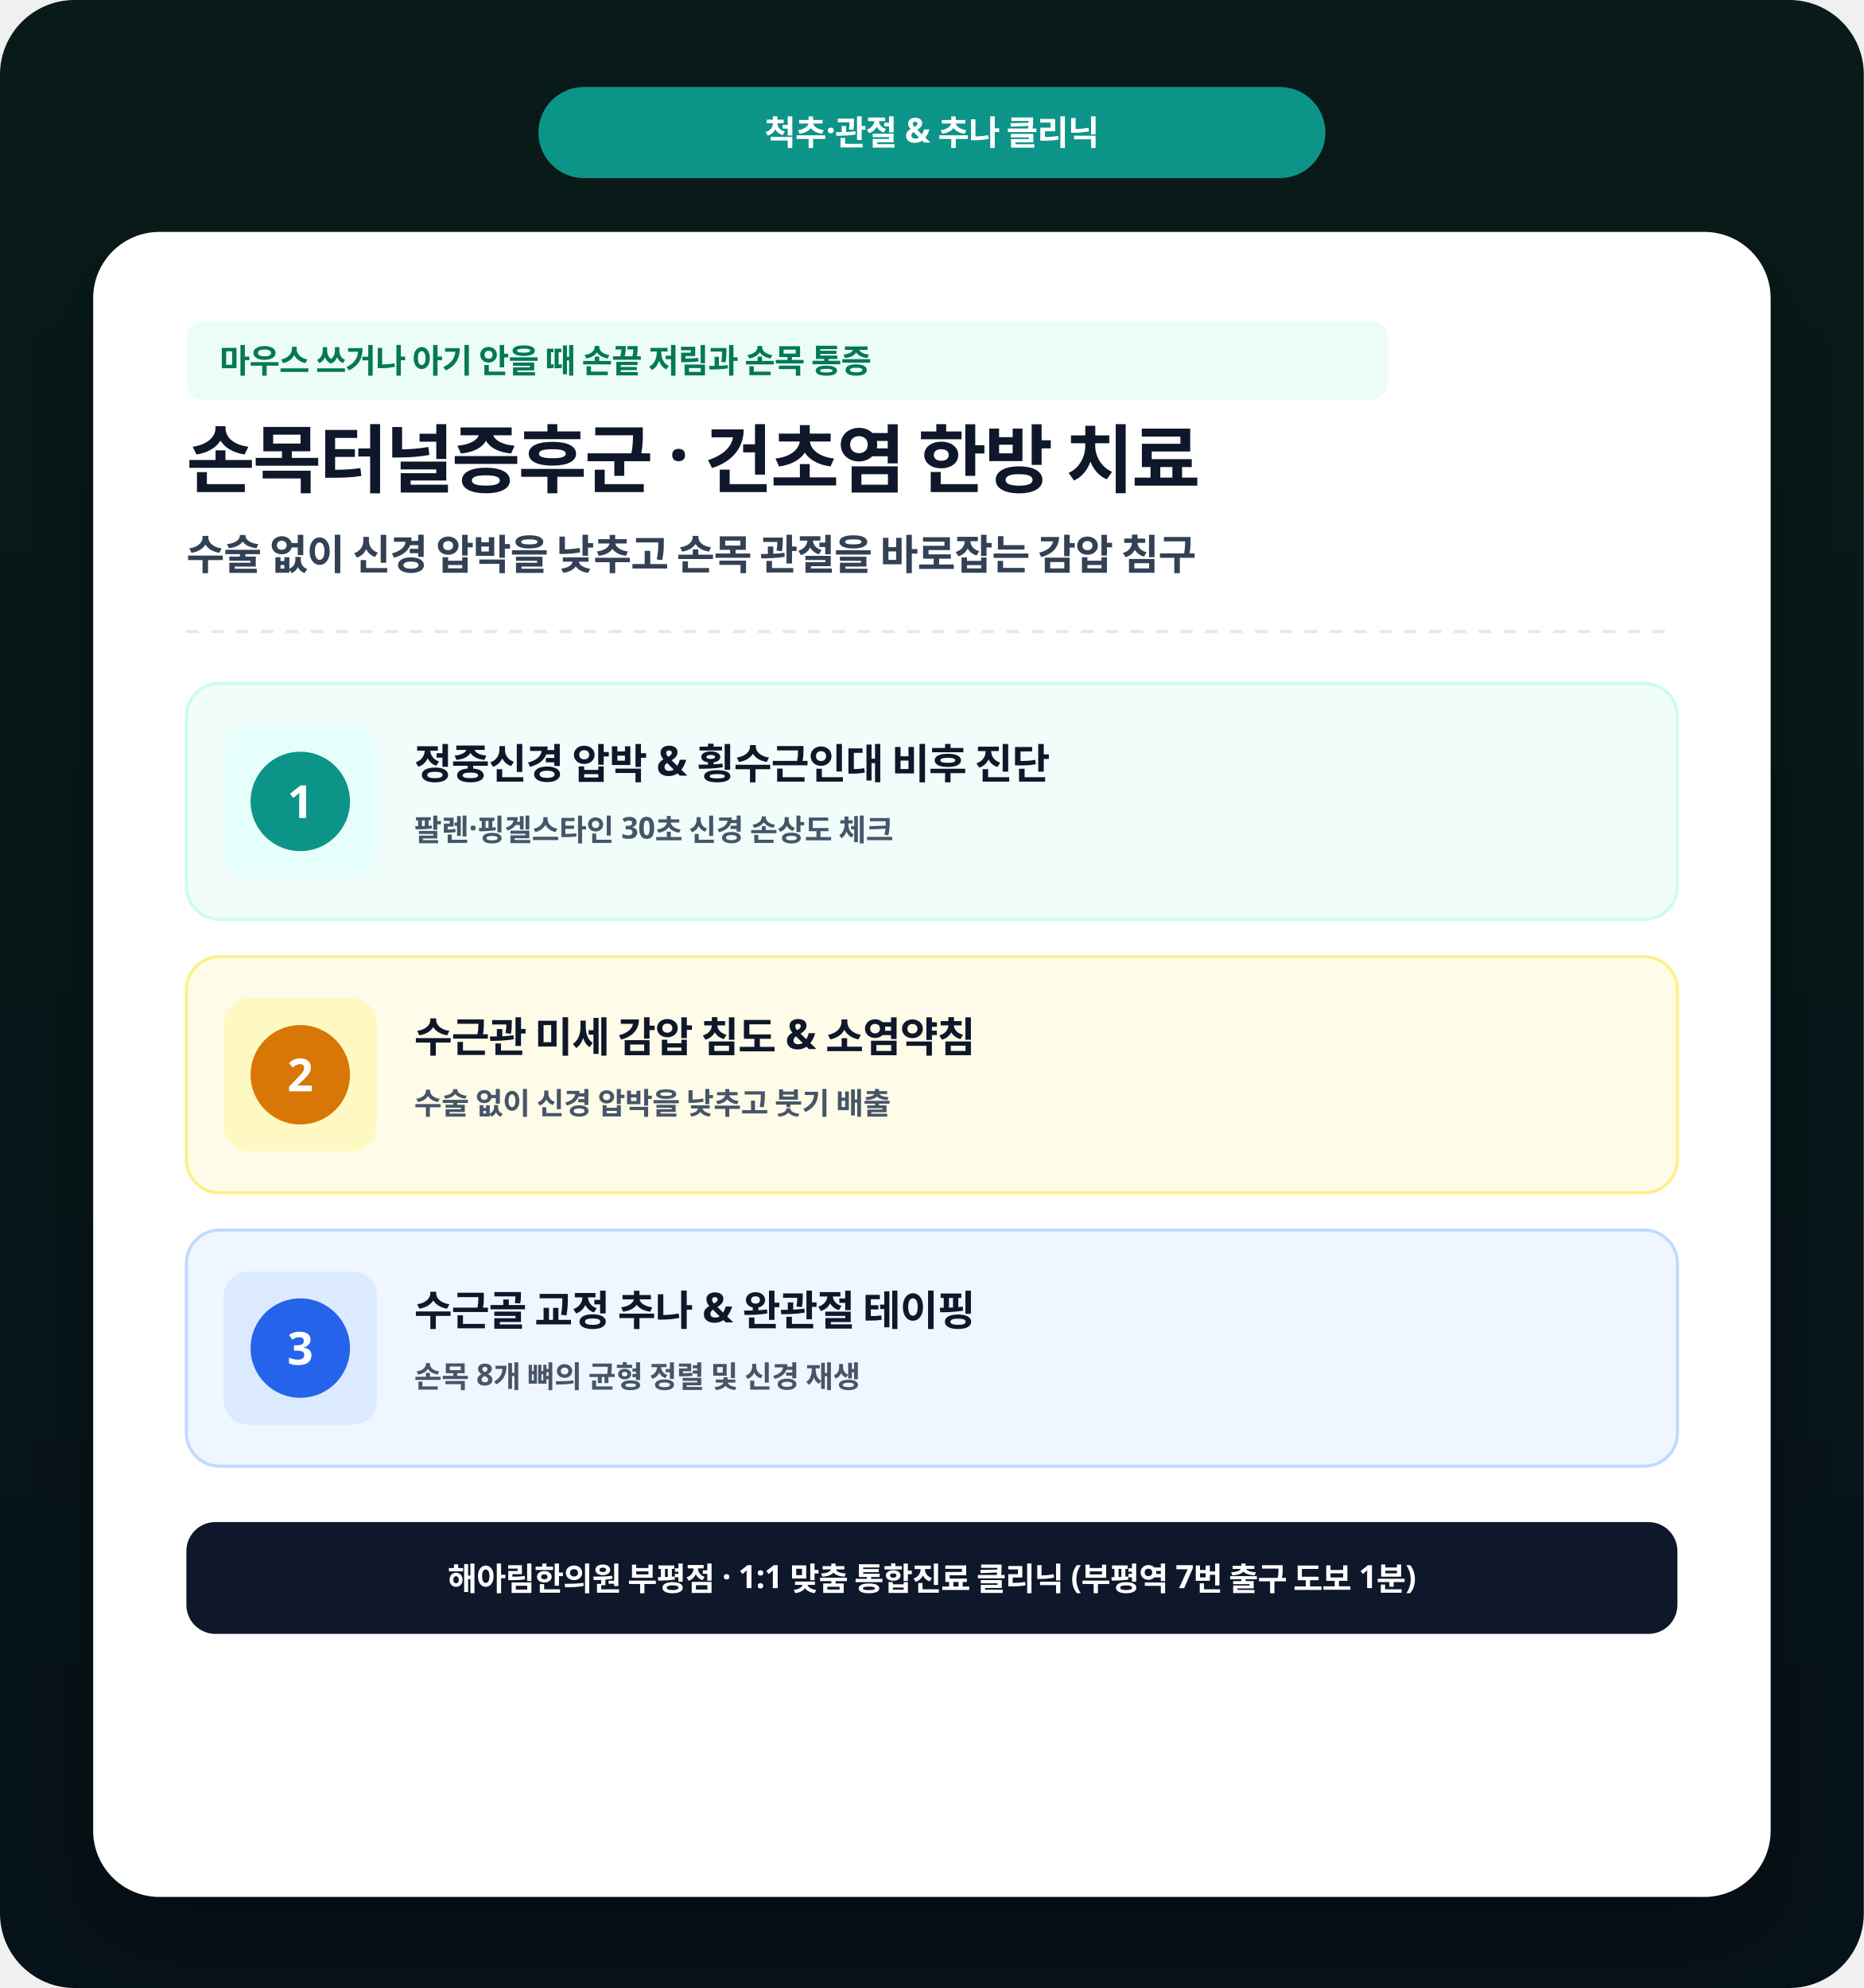
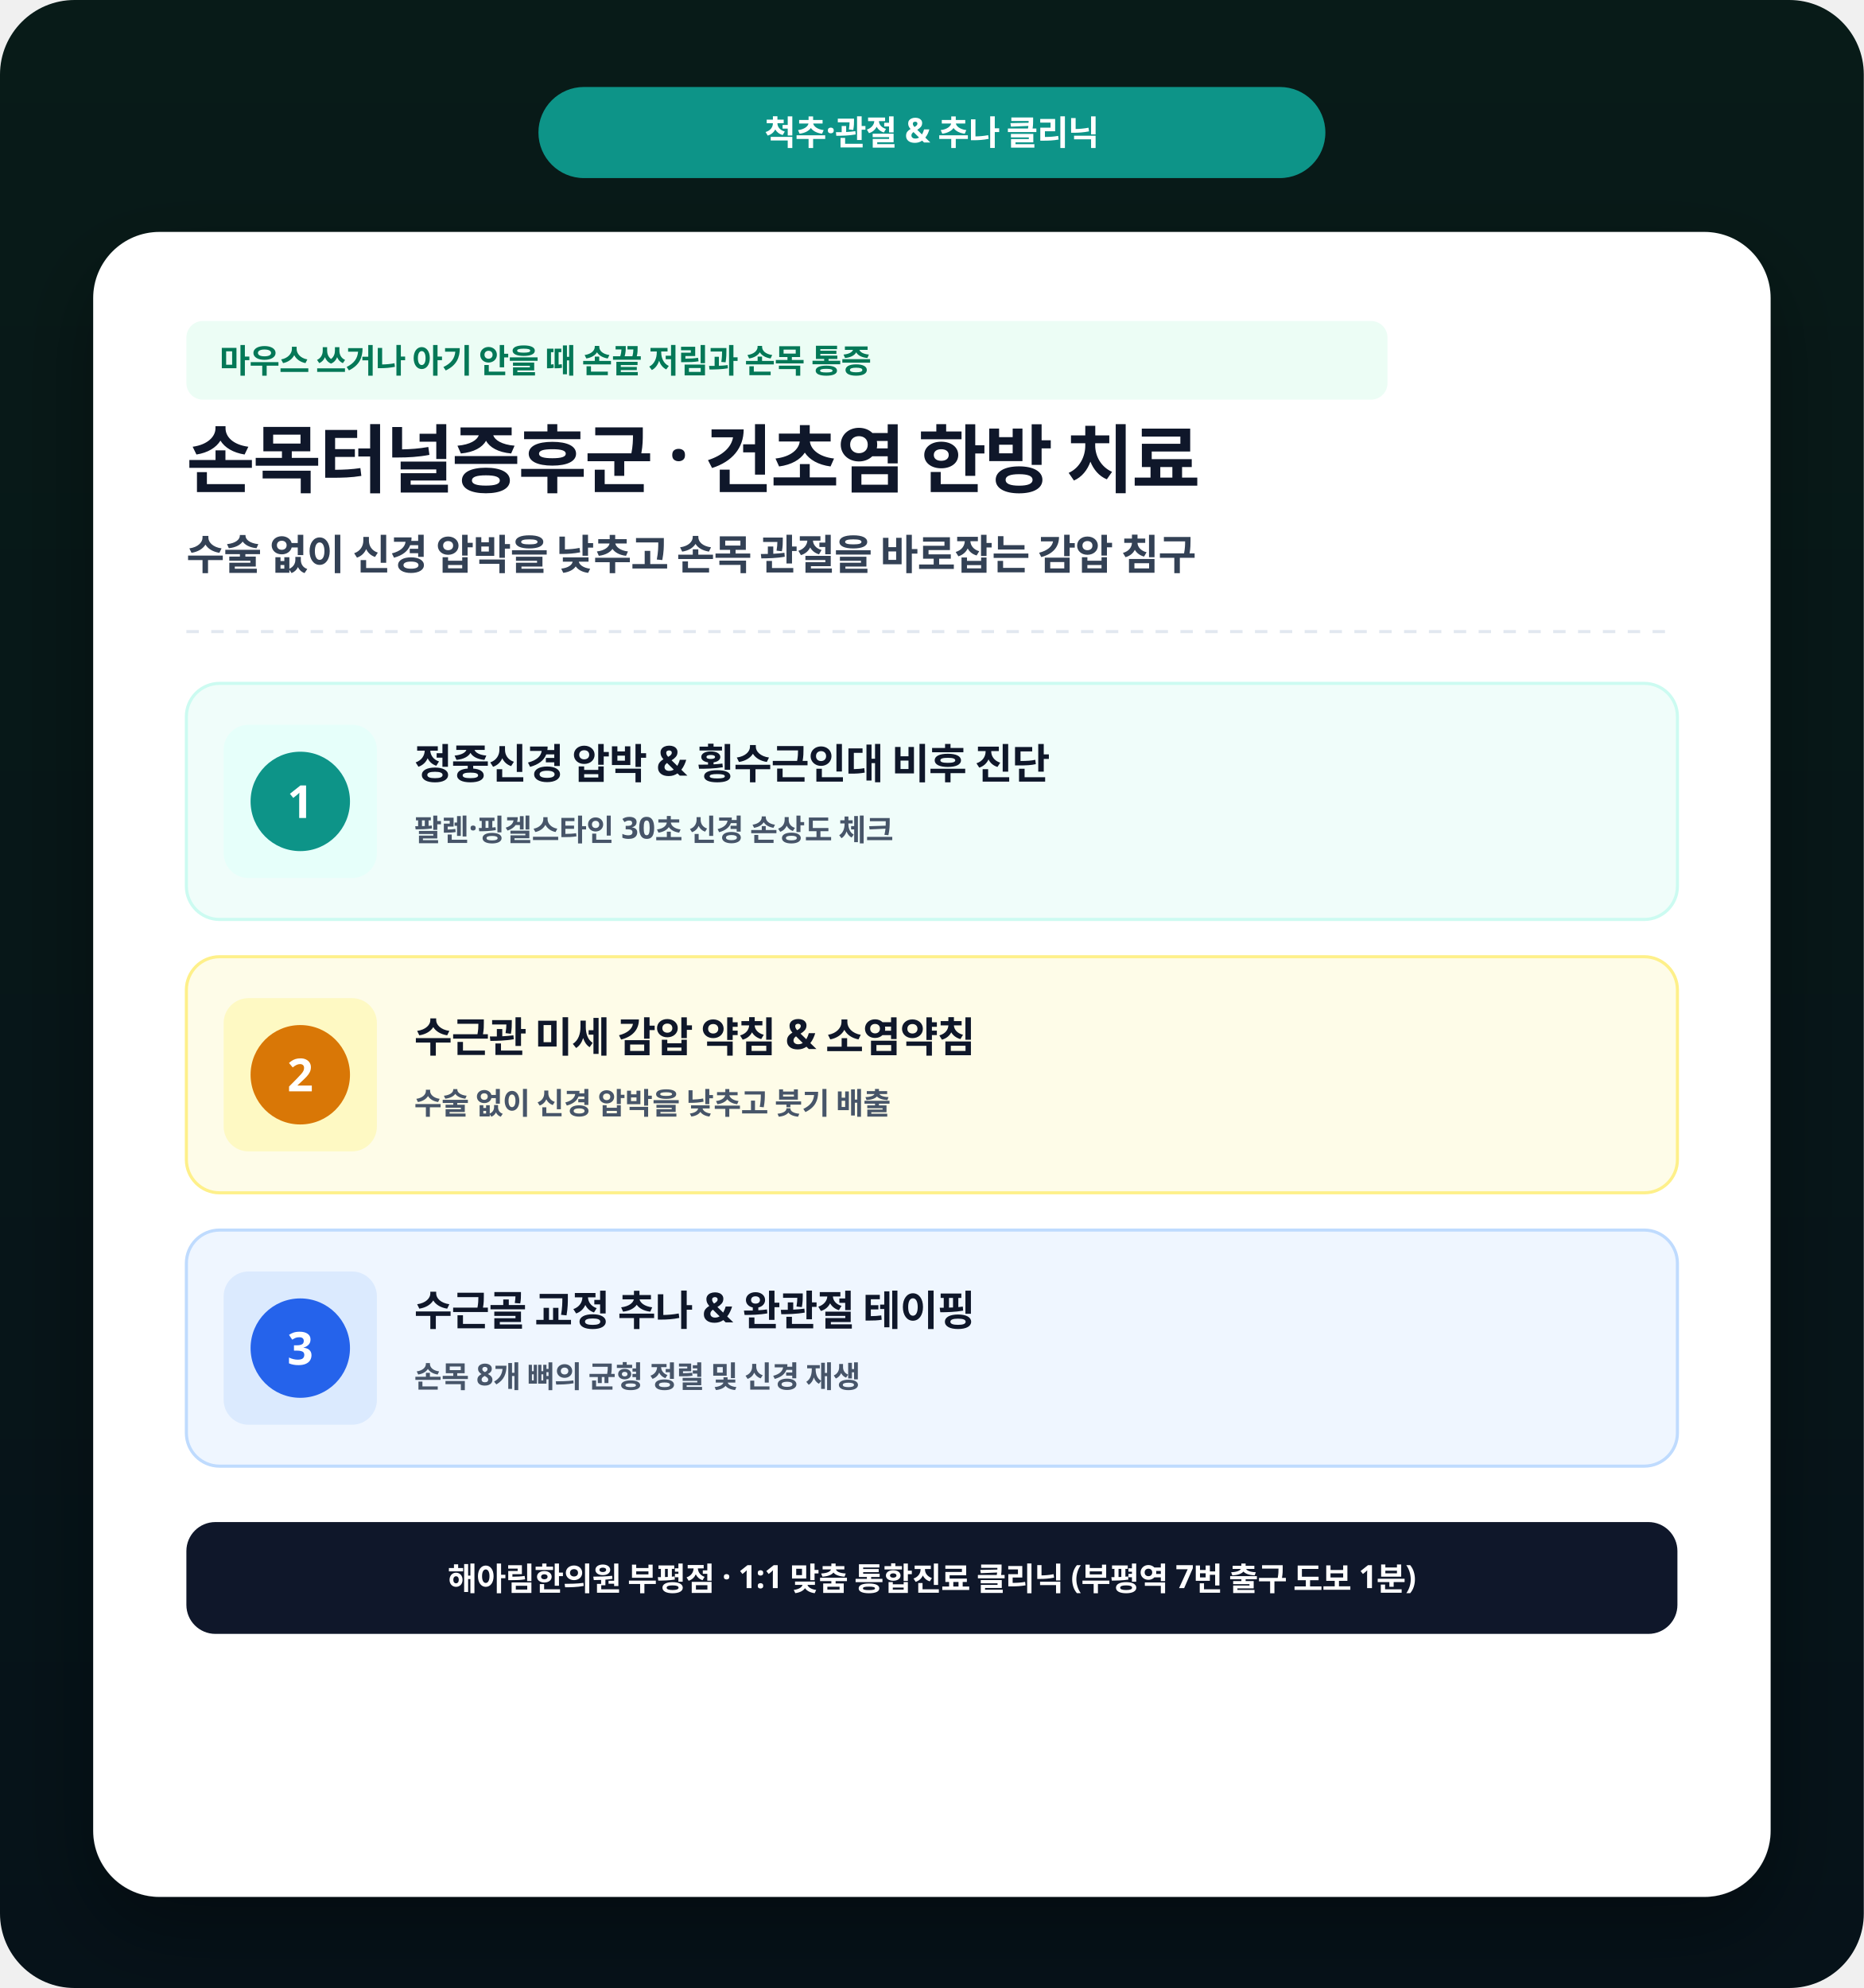
<svg xmlns="http://www.w3.org/2000/svg" width="900" height="960" viewBox="0 0 900 960">
  <defs>
    <linearGradient id="bgGrad" x1="0%" y1="0%" x2="0%" y2="100%">
      <stop offset="0%" stop-color="#081b18" />
      <stop offset="100%" stop-color="#061219" />
    </linearGradient>
    <filter id="cardShadow" x="-10%" y="-10%" width="120%" height="120%">
      <feDropShadow dx="0" dy="16" stdDeviation="20" flood-color="#000000" flood-opacity="0.35" />
    </filter>
  </defs>
  <rect x="0" y="0" width="900" height="960" rx="36" fill="url(#bgGrad)" />
  <g transform="translate(450, 64)">
    <rect x="-190" y="-22" width="380" height="44" rx="22" fill="#0d9488" />
    <text x="0" y="6" font-size="16.5" font-weight="900" fill="#ffffff" text-anchor="middle" font-family="Pretendard, 'Malgun Gothic', sans-serif" letter-spacing="-0.02em">
      척추·관절 &amp; 추나 클리닉
    </text>
  </g>
  <g filter="url(#cardShadow)">
    <rect x="45" y="112" width="810" height="804" rx="32" fill="#ffffff" />
  </g>
  <g transform="translate(90, 155)">
    <rect x="0" y="0" width="580" height="38" rx="8" fill="#ecfdf5" />
    <text x="16" y="25" font-size="16" font-weight="900" fill="#047857" font-family="Pretendard, 'Malgun Gothic', sans-serif" letter-spacing="-0.02em">
      마우스 쓰거나 아기 안을 때 손끝 저림과 손목 통증
    </text>
  </g>
  <g transform="translate(90, 235)">
    <text font-size="36" font-weight="900" fill="#0f172a" font-family="Pretendard, 'Malgun Gothic', sans-serif" letter-spacing="-0.03em">
      손목터널증후군 · 건초염 한방 치료
    </text>
  </g>
  <g transform="translate(90, 275)">
    <text font-size="20" font-weight="800" fill="#334155" font-family="Pretendard, 'Malgun Gothic', sans-serif" letter-spacing="-0.02em">
      수술 없이 신경 압박을 낮추고 손목 관절을 바로잡는 감압 침구
    </text>
  </g>
  <line x1="90" y1="305" x2="810" y2="305" stroke="#e2e8f0" stroke-width="1.5" stroke-dasharray="6,6" />
  <g transform="translate(90, 330)">
    <rect x="0" y="0" width="720" height="114" rx="16" fill="#f0fdfa" stroke="#ccfbf1" stroke-width="1.5" />
    <rect x="18" y="20" width="74" height="74" rx="12" fill="#e6fffa" />
    <circle cx="55" cy="57" r="24" fill="#0d9488" />
    <text x="55" y="65" font-size="22" font-weight="900" fill="#ffffff" text-anchor="middle" font-family="Pretendard, 'Malgun Gothic', sans-serif">1</text>
    <text x="110" y="46" font-size="20" font-weight="900" fill="#0f172a" font-family="Pretendard, 'Malgun Gothic', sans-serif" letter-spacing="-0.02em">
      정중신경 압박 &amp; 횡수근인대 비후 진단
    </text>
    <text x="110" y="76" font-size="14.5" font-weight="600" fill="#475569" font-family="Pretendard, 'Malgun Gothic', sans-serif" letter-spacing="-0.01em">
      팔렌·핑겔스타인 30초 신경 손상도 체크
    </text>
  </g>
  <g transform="translate(90, 462)">
    <rect x="0" y="0" width="720" height="114" rx="16" fill="#fefce8" stroke="#fef08a" stroke-width="1.5" />
    <rect x="18" y="20" width="74" height="74" rx="12" fill="#fef9c3" />
    <circle cx="55" cy="57" r="24" fill="#d97706" />
    <text x="55" y="65" font-size="22" font-weight="900" fill="#ffffff" text-anchor="middle" font-family="Pretendard, 'Malgun Gothic', sans-serif">2</text>
    <text x="110" y="46" font-size="20" font-weight="900" fill="#0f172a" font-family="Pretendard, 'Malgun Gothic', sans-serif" letter-spacing="-0.02em">
-       수근관 미세 감압 침도 &amp; 소염약침
+       수근관 미세 감압 약침 &amp; 소염약침
    </text>
    <text x="110" y="76" font-size="14.5" font-weight="600" fill="#475569" font-family="Pretendard, 'Malgun Gothic', sans-serif" letter-spacing="-0.01em">
      수술 없이 신경 압박을 낮추고 붓기 배출
    </text>
  </g>
  <g transform="translate(90, 594)">
    <rect x="0" y="0" width="720" height="114" rx="16" fill="#eff6ff" stroke="#bfdbfe" stroke-width="1.5" />
    <rect x="18" y="20" width="74" height="74" rx="12" fill="#dbeafe" />
    <circle cx="55" cy="57" r="24" fill="#2563eb" />
    <text x="55" y="65" font-size="22" font-weight="900" fill="#ffffff" text-anchor="middle" font-family="Pretendard, 'Malgun Gothic', sans-serif">3</text>
    <text x="110" y="46" font-size="20" font-weight="900" fill="#0f172a" font-family="Pretendard, 'Malgun Gothic', sans-serif" letter-spacing="-0.02em">
      수근골 교정 추나 &amp; 완관절 테이핑
    </text>
    <text x="110" y="76" font-size="14.5" font-weight="600" fill="#475569" font-family="Pretendard, 'Malgun Gothic', sans-serif" letter-spacing="-0.01em">
      손목 8개 뼈의 균형 정렬 및 신경 재생
    </text>
  </g>
  <g transform="translate(90, 735)">
    <rect x="0" y="0" width="720" height="54" rx="14" fill="#0f172a" />
    <text x="360" y="33" font-size="15.5" font-weight="800" fill="#ffffff" text-anchor="middle" font-family="Pretendard, 'Malgun Gothic', sans-serif" letter-spacing="-0.02em">
      해아림한의원 부평점 · 1:1 맞춤 통합진료 클리닉 (부평역 7번 출구 도보 1분)
    </text>
  </g>
</svg>
